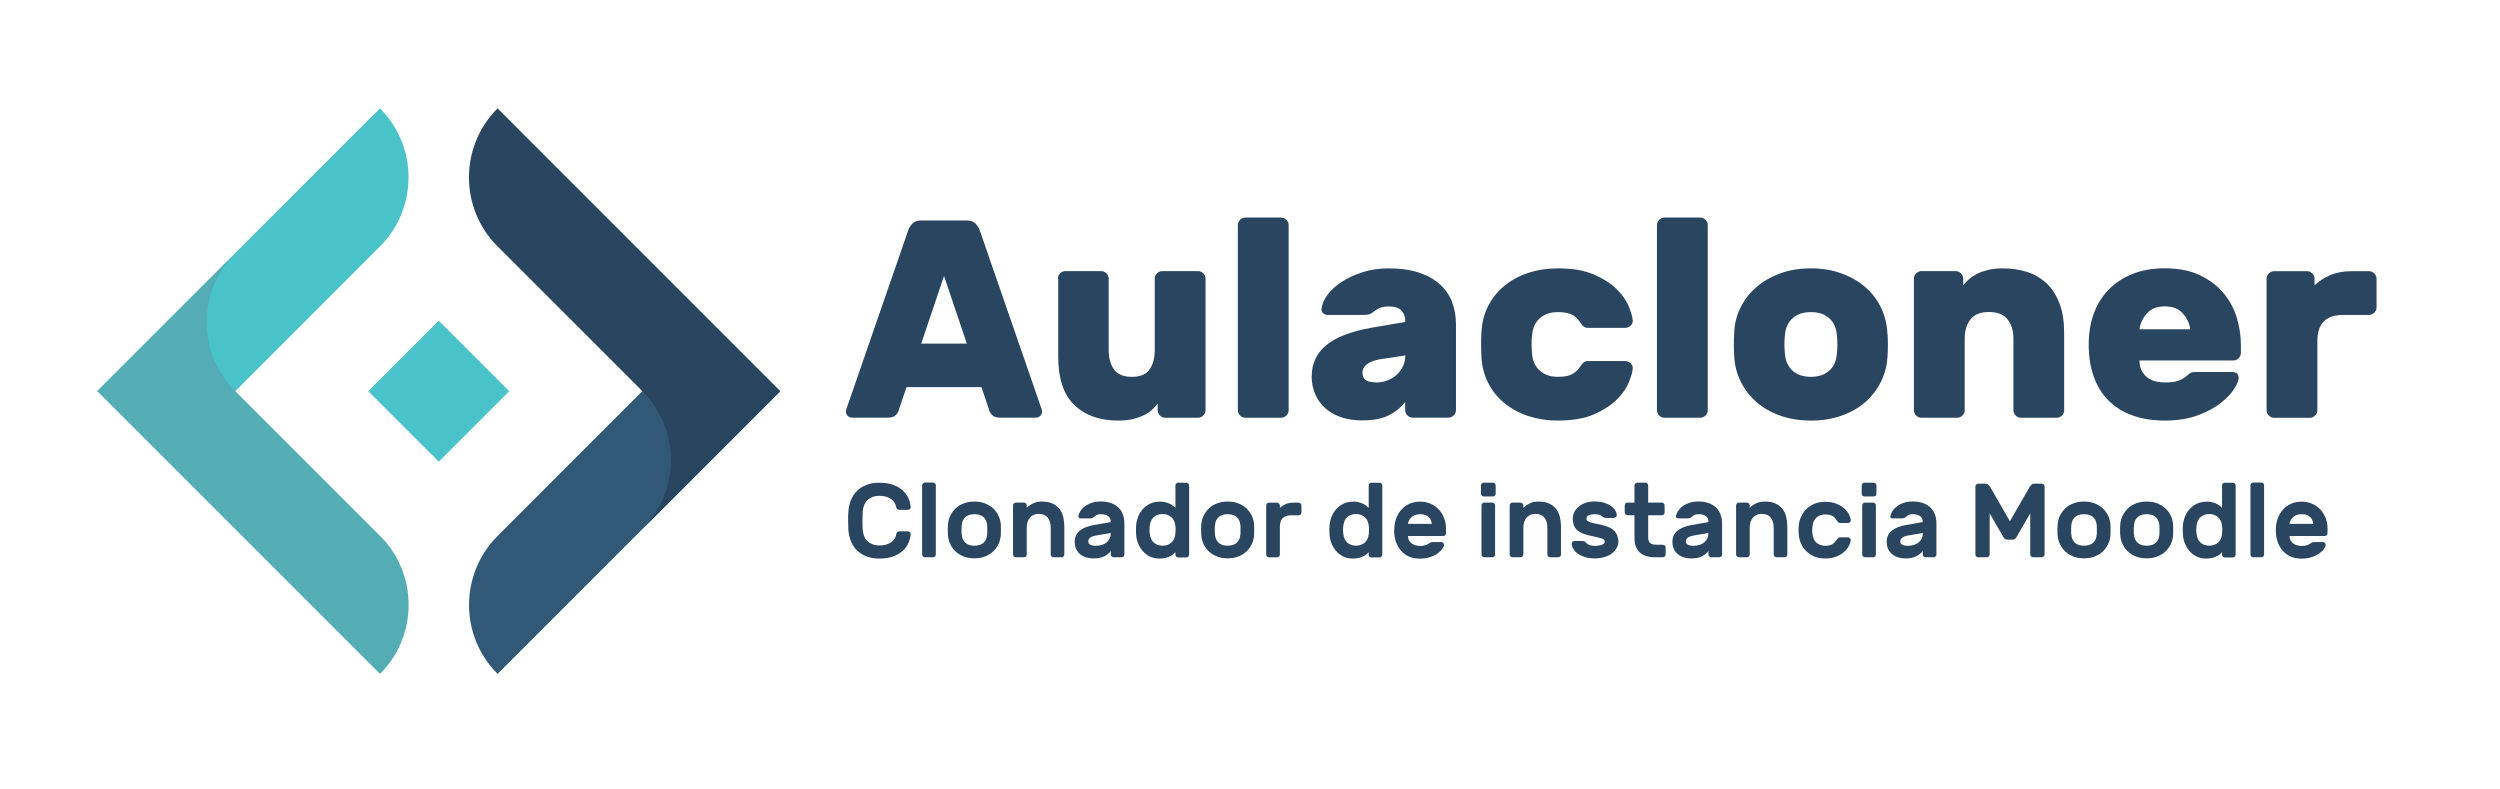
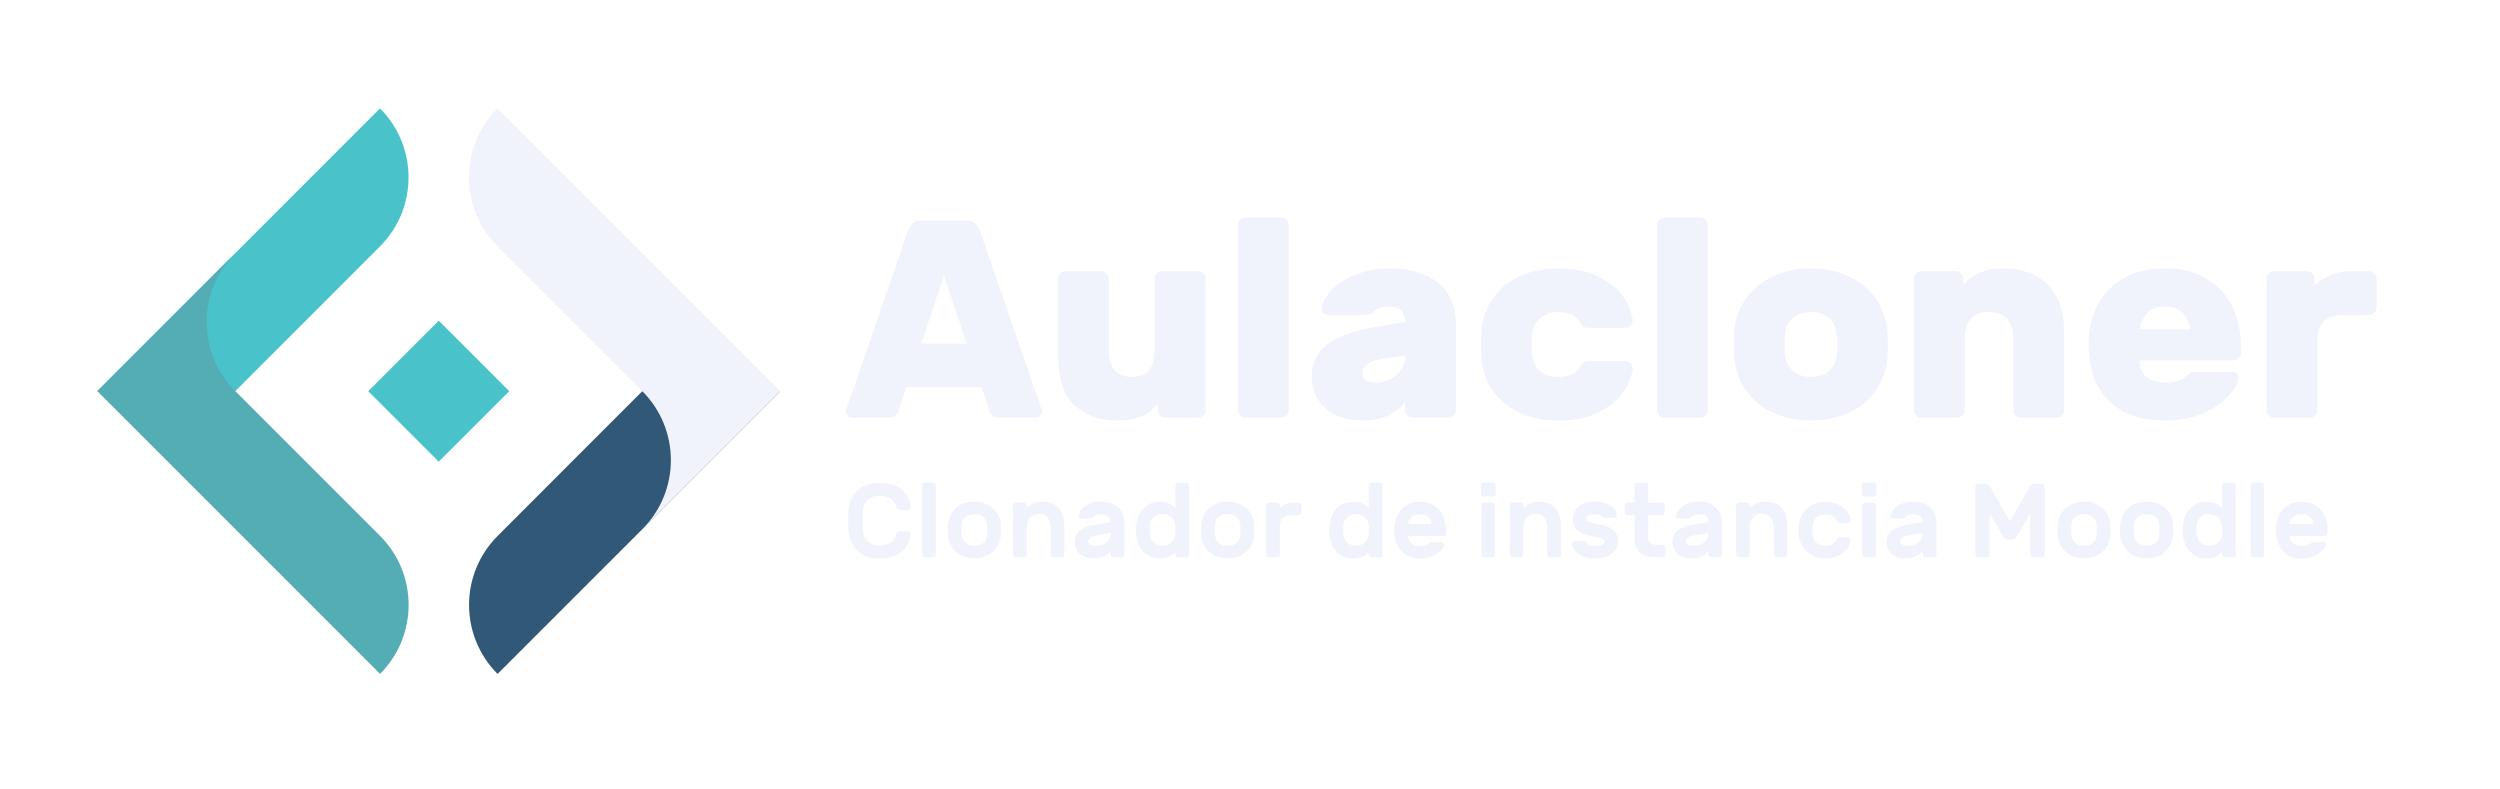
<svg xmlns="http://www.w3.org/2000/svg" id="Capa_1" data-name="Capa 1" viewBox="0 0 310.48 97.89">
  <defs>
    <style>
      .cls-1 {
        fill: #49c3c9;
      }

      .cls-2 {
-         fill: #294560;
+         fill: #f0f3fc;
      }

      .cls-3 {
        fill: #325877;
      }

      .cls-4 {
        fill: #54adb5;
      }
    </style>
  </defs>
  <g>
    <path class="cls-3" d="M61.79,83.7l35.12-35.12h-17.14l-17.97,17.98c-4.73,4.73-4.73,12.41,0,17.14h0Z" />
    <path class="cls-2" d="M61.79,13.46c-4.73,4.73-4.73,12.41,0,17.14h0s17.98,17.98,17.98,17.98c0,0,0,0,0,0,4.73,4.73,4.73,12.41,0,17.14l17.14-17.14L61.79,13.46s0,0,0,0h0s0,0,0,0Z" />
    <path class="cls-1" d="M47.19,13.46L12.08,48.58h17.14l17.97-17.98c4.73-4.73,4.73-12.41,0-17.14h0Z" />
    <path class="cls-4" d="M47.2,83.69c4.73-4.73,4.73-12.41,0-17.14h0s-17.98-17.98-17.98-17.98c0,0,0,0,0,0-4.73-4.73-4.73-12.41,0-17.14l-17.14,17.14,35.12,35.12s0,0,0,0h0s0,0,0,0Z" />
    <rect class="cls-1" x="48.3" y="42.39" width="12.38" height="12.38" transform="translate(50.31 -24.3) rotate(45)" />
  </g>
  <g>
    <g>
      <path class="cls-2" d="M120.07,27.38c.47,0,.82.13,1.07.38.25.26.41.51.51.77l7.63,22.05c.09.23.14.41.14.52,0,.21-.08.39-.23.54-.15.15-.33.23-.54.23h-4.41c-.47,0-.8-.1-1-.3s-.32-.39-.37-.58l-.98-2.91h-9.31l-.98,2.91c-.05.19-.17.38-.37.58-.2.2-.53.3-1,.3h-4.41c-.21,0-.39-.08-.54-.23-.15-.15-.23-.33-.23-.54,0-.12.05-.29.14-.52l7.63-22.05c.09-.26.26-.51.51-.77.25-.26.6-.38,1.07-.38h5.67ZM114.4,42.67h5.67l-2.83-8.4-2.83,8.4Z" />
      <path class="cls-2" d="M131.38,34.62c0-.26.09-.48.28-.67.19-.19.41-.28.67-.28h4.41c.26,0,.48.09.67.28.19.19.28.41.28.67v8.85c0,1,.22,1.81.67,2.42.44.61,1.18.91,2.21.91s1.76-.3,2.19-.91c.43-.61.65-1.41.65-2.42v-8.85c0-.26.09-.48.28-.67.19-.19.41-.28.67-.28h4.41c.26,0,.48.09.67.28.19.19.28.41.28.67v16.31c0,.26-.09.48-.28.67s-.41.28-.67.28h-4.06c-.26,0-.48-.09-.66-.28-.19-.19-.28-.41-.28-.67v-.8c-.19.26-.42.51-.68.75-.27.25-.6.47-1,.67-.4.2-.86.36-1.38.49-.53.13-1.15.19-1.87.19-2.26,0-4.07-.64-5.41-1.92s-2.01-3.3-2.01-6.05v-9.63Z" />
      <path class="cls-2" d="M160.04,50.93c0,.26-.09.48-.28.67s-.41.28-.67.28h-4.41c-.26,0-.48-.09-.67-.28-.19-.19-.28-.41-.28-.67v-22.96c0-.26.09-.48.28-.67.19-.19.41-.28.67-.28h4.41c.26,0,.48.09.67.28.19.19.28.41.28.67v22.96Z" />
      <path class="cls-2" d="M162.91,46.7c0-1.54.59-2.81,1.77-3.81,1.18-1,3.1-1.74,5.76-2.21l4.09-.7c0-.56-.15-1.02-.46-1.38-.3-.36-.83-.54-1.57-.54-.54,0-.95.08-1.24.23-.29.15-.51.29-.65.4-.21.19-.41.3-.59.35-.19.05-.41.07-.67.07h-4.45c-.23,0-.43-.07-.58-.21-.15-.14-.22-.33-.19-.56.05-.54.28-1.1.7-1.68.42-.58,1-1.12,1.73-1.61.73-.49,1.61-.9,2.62-1.23,1.01-.33,2.12-.49,3.31-.49,1.42,0,2.66.17,3.71.52,1.05.35,1.92.83,2.61,1.45.69.62,1.2,1.35,1.52,2.2.33.85.49,1.79.49,2.82v10.6c0,.26-.09.48-.28.67s-.41.28-.67.28h-4.41c-.26,0-.48-.09-.67-.28-.19-.19-.28-.41-.28-.67v-.98c-.56.7-1.25,1.25-2.08,1.66-.83.41-1.92.61-3.27.61-1,0-1.9-.14-2.68-.42-.78-.28-1.43-.67-1.96-1.16-.53-.49-.93-1.07-1.21-1.75-.28-.68-.42-1.41-.42-2.21ZM170.89,47.5c.51,0,.99-.09,1.43-.26s.83-.41,1.16-.72c.33-.3.58-.66.77-1.07.19-.41.28-.85.28-1.31l-3.22.49c-.63.12-1.14.31-1.52.59s-.58.64-.58,1.08.15.75.44.93c.29.17.71.26,1.24.26Z" />
      <path class="cls-2" d="M190.28,41.55c-.05.35-.07.76-.07,1.22s.02.88.07,1.23c.07.84.38,1.52.95,2.03.56.51,1.31.77,2.24.77.77,0,1.36-.11,1.77-.33.41-.22.74-.53,1-.93.12-.19.25-.35.4-.49.15-.14.36-.21.61-.21h4.58c.26,0,.48.09.68.28s.29.41.26.67c-.02.37-.17.92-.46,1.64-.28.72-.77,1.44-1.47,2.15-.7.71-1.65,1.33-2.83,1.86-1.19.52-2.71.79-4.55.79-1.31,0-2.53-.19-3.66-.56s-2.12-.91-2.97-1.61c-.85-.7-1.53-1.54-2.03-2.54s-.78-2.11-.82-3.34c-.02-.35-.04-.82-.04-1.4s.01-1.05.04-1.4c.05-1.24.32-2.35.82-3.34s1.18-1.84,2.03-2.54c.85-.7,1.84-1.24,2.97-1.61,1.13-.37,2.35-.56,3.66-.56,1.84,0,3.36.26,4.55.79,1.19.53,2.13,1.14,2.83,1.85.7.71,1.19,1.43,1.47,2.15.28.72.43,1.27.46,1.65.02.26-.06.48-.26.67-.2.19-.43.28-.68.28h-4.58c-.26,0-.46-.07-.61-.21-.15-.14-.29-.3-.4-.49-.26-.4-.59-.71-1-.93-.41-.22-1-.33-1.77-.33-.93,0-1.68.26-2.24.77-.56.51-.88,1.19-.95,2.03Z" />
      <path class="cls-2" d="M212.09,50.93c0,.26-.09.48-.28.67-.19.19-.41.28-.67.28h-4.41c-.26,0-.48-.09-.67-.28-.19-.19-.28-.41-.28-.67v-22.96c0-.26.09-.48.28-.67.19-.19.41-.28.67-.28h4.41c.26,0,.48.09.67.28.19.19.28.41.28.67v22.96Z" />
      <path class="cls-2" d="M234.42,41.45c.02.35.04.8.04,1.35s-.01,1-.04,1.35c-.05,1.12-.3,2.17-.77,3.15-.47.98-1.11,1.84-1.92,2.57s-1.8,1.31-2.96,1.73-2.44.63-3.87.63-2.71-.21-3.87-.63-2.14-1-2.96-1.73c-.82-.74-1.46-1.59-1.93-2.57-.47-.98-.72-2.03-.77-3.15-.02-.35-.04-.8-.04-1.35s.01-1,.04-1.35c.02-1.12.27-2.17.74-3.15.47-.98,1.11-1.84,1.94-2.57.83-.74,1.82-1.32,2.97-1.75s2.44-.65,3.87-.65,2.71.22,3.87.65,2.15,1.01,2.97,1.75c.83.73,1.47,1.59,1.92,2.57s.71,2.03.75,3.15ZM221.68,43.97c.07.89.39,1.58.96,2.08.57.5,1.32.75,2.26.75s1.69-.25,2.26-.75c.57-.5.89-1.2.96-2.08.05-.35.07-.75.07-1.19s-.02-.84-.07-1.19c-.07-.89-.39-1.58-.96-2.08-.57-.5-1.32-.75-2.26-.75s-1.69.25-2.26.75c-.57.5-.89,1.2-.96,2.08-.05.35-.07.75-.07,1.19s.02.84.07,1.19Z" />
      <path class="cls-2" d="M256.36,50.93c0,.26-.09.48-.28.67s-.41.28-.67.28h-4.41c-.26,0-.48-.09-.67-.28-.19-.19-.28-.41-.28-.67v-8.85c0-1-.24-1.81-.73-2.42-.49-.61-1.26-.91-2.31-.91s-1.81.3-2.29.91c-.48.61-.72,1.41-.72,2.42v8.85c0,.26-.09.48-.28.67-.19.19-.41.28-.67.28h-4.41c-.26,0-.48-.09-.67-.28-.19-.19-.28-.41-.28-.67v-16.31c0-.26.09-.48.28-.67.19-.19.41-.28.67-.28h4.23c.26,0,.48.09.67.28.19.19.28.41.28.67v.8c.19-.23.42-.48.7-.73.28-.26.62-.48,1.01-.68.4-.2.86-.36,1.38-.49.52-.13,1.14-.19,1.84-.19,1.12,0,2.15.16,3.08.47s1.73.8,2.4,1.45c.67.65,1.18,1.48,1.56,2.48.37,1,.56,2.19.56,3.57v9.62Z" />
      <path class="cls-2" d="M265.71,44.77c0,.54.1.98.3,1.33.2.35.45.63.75.84.3.21.64.36,1.02.44.37.08.73.12,1.08.12.7,0,1.25-.07,1.66-.21.41-.14.75-.34,1.03-.6.26-.21.44-.34.56-.4.12-.06.31-.09.59-.09h4.55c.51,0,.77.26.77.77,0,.28-.18.71-.53,1.28-.35.57-.89,1.16-1.63,1.75-.74.6-1.69,1.12-2.85,1.56-1.17.44-2.56.67-4.17.67-1.52,0-2.87-.22-4.04-.65-1.18-.43-2.17-1.06-2.97-1.87-.81-.82-1.41-1.81-1.82-2.98-.41-1.17-.61-2.48-.61-3.96,0-1.35.2-2.61.61-3.76.41-1.16,1.01-2.15,1.82-2.99.8-.84,1.8-1.5,2.97-1.98,1.18-.48,2.53-.72,4.04-.72,1.7,0,3.16.29,4.36.86,1.2.57,2.18,1.31,2.94,2.22.76.91,1.31,1.93,1.65,3.06.34,1.13.51,2.26.51,3.38v.98c0,.26-.09.48-.28.67-.19.19-.41.28-.67.28h-11.66ZM268.86,38.05c-.98,0-1.73.29-2.24.88-.51.58-.82,1.24-.91,1.96h6.3c-.09-.72-.4-1.38-.91-1.96-.51-.58-1.26-.88-2.24-.88Z" />
      <path class="cls-2" d="M294.2,33.68c.26,0,.48.09.67.28.19.19.28.41.28.67v3.53c0,.26-.09.48-.28.67-.19.19-.41.28-.67.28h-3.18c-2.15,0-3.22,1.07-3.22,3.22v8.61c0,.26-.09.48-.28.67s-.41.28-.67.28h-4.41c-.26,0-.48-.09-.67-.28-.19-.19-.28-.41-.28-.67v-16.31c0-.26.09-.48.28-.67.19-.19.41-.28.67-.28h4.06c.26,0,.48.09.67.28.19.19.28.41.28.67v.8c.54-.51,1.18-.93,1.94-1.26.76-.33,1.66-.49,2.71-.49h2.1Z" />
    </g>
    <g>
      <path class="cls-2" d="M111.31,66.32c.02-.11.06-.2.14-.25.07-.06.15-.08.24-.08h1.06c.1,0,.18.03.25.1.07.07.11.15.1.26-.03.36-.12.71-.27,1.07-.15.36-.39.68-.7.97-.31.29-.71.52-1.19.71-.48.18-1.06.27-1.74.27-.6,0-1.13-.09-1.59-.27-.46-.18-.85-.43-1.18-.75-.32-.32-.57-.7-.75-1.14-.18-.44-.29-.93-.32-1.45-.02-.33-.03-.7-.03-1.1s0-.77.03-1.1c.04-.52.14-1.01.32-1.45.18-.44.43-.83.75-1.14.32-.32.71-.57,1.18-.75.46-.18.99-.27,1.59-.27.68,0,1.26.09,1.74.27.48.18.88.42,1.19.71.31.29.55.61.7.97.15.36.24.72.27,1.07,0,.1-.02.19-.1.25-.07.07-.16.1-.25.1h-1.06c-.09,0-.17-.03-.25-.09-.08-.06-.13-.14-.14-.25-.03-.17-.09-.34-.18-.51-.1-.17-.23-.31-.39-.45-.17-.13-.38-.24-.63-.32-.25-.08-.55-.12-.89-.12s-.64.05-.89.16c-.25.1-.46.24-.63.42s-.3.38-.39.63c-.09.24-.15.5-.16.77-.02.33-.03.7-.03,1.1s0,.77.03,1.1c.02.28.07.54.16.78s.22.45.39.62c.17.17.38.31.63.42.25.1.55.16.89.16s.64-.04.89-.12c.25-.08.46-.19.63-.32s.3-.28.4-.45c.1-.17.16-.33.18-.51Z" />
      <path class="cls-2" d="M116.22,68.86c0,.1-.04.18-.1.25-.07.07-.15.1-.25.1h-.99c-.1,0-.18-.04-.25-.1-.07-.07-.11-.15-.11-.25v-8.58c0-.1.04-.18.11-.25.07-.07.15-.1.25-.1h.99c.1,0,.18.04.25.1.07.07.1.15.1.25v8.58Z" />
      <path class="cls-2" d="M121.01,62.29c.48,0,.91.07,1.3.22.39.15.72.35,1.01.61s.51.57.68.92.27.72.29,1.12c0,.08.01.18.01.3v.73c0,.12,0,.22-.01.29-.04.4-.14.78-.3,1.12-.17.35-.39.65-.67.91-.28.26-.62.46-1.01.61-.39.15-.82.22-1.3.22s-.91-.07-1.3-.22c-.39-.15-.72-.35-1.01-.61-.28-.26-.51-.56-.67-.91-.17-.35-.27-.72-.3-1.12,0-.08-.02-.18-.02-.29,0-.12,0-.24,0-.36s0-.24,0-.37c0-.12,0-.22.02-.3.03-.4.12-.78.29-1.12s.4-.65.68-.92.62-.47,1.01-.61c.39-.15.82-.22,1.3-.22ZM122.6,65.23c-.03-.27-.09-.49-.19-.67-.1-.18-.22-.32-.37-.43-.15-.1-.31-.18-.48-.21-.17-.04-.35-.06-.54-.06s-.36.02-.54.06c-.17.04-.34.11-.48.21-.15.11-.27.25-.37.43s-.16.4-.19.67c0,.07-.02.16-.02.26,0,.1,0,.21,0,.33s0,.22,0,.33c0,.11.01.19.02.25.03.27.09.49.19.67.1.18.22.32.37.42.15.11.31.18.48.22.17.04.35.06.54.06s.36-.02.54-.06c.17-.04.34-.11.48-.22.15-.1.27-.25.37-.42.1-.18.16-.4.19-.67,0-.06.01-.15.01-.25v-.66c0-.1,0-.19-.01-.26Z" />
      <path class="cls-2" d="M132.18,68.86c0,.1-.03.18-.1.25s-.15.1-.25.1h-.99c-.1,0-.18-.04-.25-.1s-.1-.15-.1-.25v-3.32c0-.52-.12-.94-.37-1.25-.24-.31-.62-.47-1.12-.47-.46,0-.83.16-1.09.47-.27.31-.4.73-.4,1.25v3.32c0,.1-.04.18-.1.25-.07.07-.15.1-.25.1h-.99c-.1,0-.18-.04-.25-.1-.07-.07-.11-.15-.11-.25v-6.09c0-.1.04-.18.11-.25s.15-.1.25-.1h.99c.1,0,.18.04.25.1.07.07.1.15.1.25v.3c.23-.23.49-.41.8-.56.3-.15.67-.22,1.08-.22.53,0,.98.08,1.33.25.36.17.64.39.86.67.22.28.37.6.46.97.09.37.14.76.14,1.17v3.52Z" />
      <path class="cls-2" d="M133.92,64.09c.03-.18.12-.38.24-.59s.3-.41.54-.59c.23-.18.51-.33.85-.45.33-.12.72-.18,1.17-.18s.85.06,1.2.18c.36.12.66.29.92.52.26.23.46.51.59.86.14.34.21.74.21,1.18v3.84c0,.1-.04.18-.1.25-.07.07-.15.1-.25.1h-.99c-.1,0-.18-.04-.25-.1s-.1-.15-.1-.25v-.43c-.18.25-.45.47-.79.65-.34.18-.78.27-1.31.27-.38,0-.71-.05-1.01-.15s-.54-.24-.75-.42-.35-.4-.46-.65-.16-.52-.16-.82c0-.6.21-1.07.64-1.41.43-.34,1-.57,1.71-.69l2.13-.37c0-.36-.12-.61-.35-.76-.23-.15-.53-.22-.88-.22-.22,0-.39.03-.51.09-.12.06-.24.14-.35.25-.08.07-.15.12-.21.14-.07.03-.14.04-.22.04h-1.21c-.09,0-.16-.03-.22-.08-.06-.05-.08-.12-.07-.21ZM136.1,67.78c.3,0,.56-.04.79-.12.23-.08.43-.19.58-.33.16-.14.28-.3.35-.47s.12-.35.12-.54v-.13l-1.78.31c-.36.06-.62.15-.77.27-.16.12-.24.28-.24.48,0,.18.09.32.28.41.19.09.41.13.66.13Z" />
      <path class="cls-2" d="M144,62.29c.27,0,.51.03.73.08.21.05.4.12.56.2.16.08.3.16.41.26.11.09.21.18.28.25v-2.78c0-.1.03-.18.1-.25.07-.07.15-.1.25-.1h.99c.1,0,.18.04.25.1.07.07.11.15.11.25v8.58c0,.1-.04.18-.11.25-.07.07-.15.1-.25.1h-.99c-.1,0-.18-.04-.25-.1-.07-.07-.1-.15-.1-.25v-.3c-.07.08-.16.16-.28.26s-.25.18-.41.25c-.16.08-.35.14-.56.2-.21.05-.46.08-.73.08-.44,0-.83-.08-1.18-.25-.35-.17-.65-.4-.9-.68-.25-.28-.44-.61-.59-.98-.14-.37-.22-.76-.24-1.16,0-.13-.01-.28-.01-.46s0-.33.01-.46c.02-.4.1-.79.24-1.16.14-.37.34-.7.59-.98.25-.28.55-.51.9-.68.35-.17.75-.25,1.18-.25ZM142.78,65.45c-.03.24-.03.49,0,.73.05.57.23.97.52,1.22.3.25.66.37,1.09.37s.79-.13,1.08-.38c.29-.25.46-.62.5-1.09.02-.13.03-.3.03-.5s0-.37-.03-.5c-.04-.45-.21-.81-.5-1.07-.29-.26-.65-.39-1.08-.39s-.79.12-1.09.37c-.3.25-.47.66-.52,1.22Z" />
      <path class="cls-2" d="M152.47,62.29c.48,0,.91.07,1.3.22.39.15.72.35,1.01.61.28.26.51.57.68.92s.27.72.29,1.12c0,.08.01.18.01.3v.73c0,.12,0,.22-.01.29-.04.4-.13.78-.3,1.12-.17.35-.39.65-.67.91-.28.26-.62.46-1.01.61s-.82.22-1.3.22-.91-.07-1.3-.22-.72-.35-1.01-.61c-.28-.26-.51-.56-.67-.91-.17-.35-.27-.72-.3-1.12,0-.08-.02-.18-.02-.29s0-.24,0-.36,0-.24,0-.37c0-.12.01-.22.02-.3.03-.4.12-.78.29-1.12s.4-.65.68-.92.62-.47,1.01-.61c.39-.15.82-.22,1.3-.22ZM154.05,65.23c-.03-.27-.09-.49-.19-.67-.1-.18-.22-.32-.37-.43-.15-.1-.31-.18-.48-.21s-.35-.06-.54-.06-.36.02-.54.06c-.18.04-.34.11-.48.21-.15.11-.27.25-.37.43-.1.18-.16.4-.19.67,0,.07-.02.16-.02.26s0,.21,0,.33,0,.22,0,.33.01.19.02.25c.03.27.09.49.19.67.1.18.22.32.37.42.15.11.31.18.48.22.17.04.35.06.54.06s.36-.02.54-.06c.17-.04.33-.11.48-.22.15-.1.27-.25.37-.42.1-.18.16-.4.19-.67,0-.06.01-.15.01-.25v-.66c0-.1,0-.19-.01-.26Z" />
      <path class="cls-2" d="M160.43,63.99c-.52,0-.9.12-1.13.35-.23.23-.35.61-.35,1.13v3.4c0,.1-.04.18-.11.25-.07.07-.15.1-.25.1h-.99c-.1,0-.18-.04-.25-.1s-.1-.15-.1-.25v-6.09c0-.1.03-.18.1-.25.07-.07.15-.1.25-.1h.99c.1,0,.18.04.25.1s.11.15.11.25v.3c.23-.21.47-.37.72-.48.26-.11.6-.17,1.01-.17h.59c.1,0,.18.04.25.1s.11.15.11.25v.86c0,.1-.04.18-.11.25-.07.07-.15.11-.25.11h-.85Z" />
      <path class="cls-2" d="M168.02,62.29c.27,0,.51.03.72.08.21.05.4.12.56.2.16.08.3.16.41.26.11.09.2.18.27.25v-2.78c0-.1.03-.18.1-.25.07-.07.15-.1.25-.1h.99c.1,0,.18.04.25.1.07.07.1.15.1.25v8.58c0,.1-.04.18-.1.25-.07.07-.15.1-.25.1h-.99c-.1,0-.18-.04-.25-.1-.07-.07-.1-.15-.1-.25v-.3c-.07.08-.16.16-.27.26s-.25.18-.41.25c-.16.08-.35.14-.56.2-.21.05-.46.08-.72.08-.44,0-.83-.08-1.18-.25s-.65-.4-.9-.68c-.25-.28-.44-.61-.59-.98-.14-.37-.22-.76-.24-1.16,0-.13-.01-.28-.01-.46s0-.33.01-.46c.02-.4.1-.79.24-1.16.14-.37.34-.7.59-.98s.55-.51.9-.68.75-.25,1.18-.25ZM166.81,65.45c-.03.24-.03.49,0,.73.05.57.23.97.52,1.22.3.25.66.37,1.08.37s.79-.13,1.08-.38c.29-.25.46-.62.5-1.09.02-.13.03-.3.03-.5s0-.37-.03-.5c-.04-.45-.21-.81-.5-1.07-.29-.26-.65-.39-1.08-.39s-.79.12-1.08.37c-.3.25-.47.66-.52,1.22Z" />
      <path class="cls-2" d="M173.16,65.82c0-.49.07-.95.22-1.38.15-.43.36-.81.64-1.12.28-.32.62-.57,1.01-.75.4-.18.84-.27,1.33-.27s.93.09,1.33.27c.4.18.73.42,1.01.72s.49.65.65,1.06.23.83.23,1.28v.59c0,.1-.04.18-.1.25s-.15.1-.25.1h-4.37c0,.2.04.38.12.53.08.15.19.28.33.38.14.11.3.18.48.24s.37.08.56.08c.28,0,.5-.03.68-.09.17-.06.32-.13.43-.21.1-.07.17-.12.23-.14.06-.03.14-.04.25-.04h1.05c.1,0,.18.04.25.11.07.07.11.15.1.25,0,.12-.08.28-.2.47-.13.19-.32.38-.57.56-.25.18-.56.34-.94.47-.37.13-.8.2-1.29.2s-.93-.08-1.33-.25-.73-.41-1.01-.73c-.28-.31-.49-.69-.64-1.12-.15-.43-.22-.91-.22-1.43ZM176.36,63.86c-.25,0-.47.04-.65.11s-.33.17-.45.29c-.12.12-.22.25-.28.39-.07.14-.11.28-.12.41h2.96c-.02-.13-.05-.27-.1-.41-.05-.14-.13-.28-.24-.39s-.25-.21-.43-.29c-.18-.07-.41-.11-.69-.11Z" />
      <path class="cls-2" d="M185.4,59.94c.1,0,.18.04.25.1.07.07.1.15.1.25v1.02c0,.1-.04.18-.1.25-.07.07-.15.1-.25.1h-1.12c-.1,0-.18-.03-.25-.1s-.11-.15-.11-.25v-1.02c0-.1.04-.18.11-.25.07-.07.15-.1.25-.1h1.12ZM185.68,68.86c0,.1-.04.18-.1.25s-.15.1-.25.1h-.99c-.1,0-.18-.04-.25-.1-.07-.07-.1-.15-.1-.25v-6.09c0-.1.03-.18.1-.25.07-.07.15-.1.25-.1h.99c.1,0,.18.04.25.1.07.07.1.15.1.25v6.09Z" />
      <path class="cls-2" d="M193.87,68.86c0,.1-.04.18-.11.25-.07.07-.15.1-.25.1h-.99c-.1,0-.18-.04-.25-.1-.07-.07-.1-.15-.1-.25v-3.32c0-.52-.12-.94-.37-1.25-.24-.31-.62-.47-1.12-.47-.46,0-.83.16-1.09.47-.27.31-.4.73-.4,1.25v3.32c0,.1-.04.18-.11.25-.07.07-.15.1-.25.1h-.99c-.1,0-.18-.04-.25-.1s-.1-.15-.1-.25v-6.09c0-.1.03-.18.1-.25.07-.07.15-.1.25-.1h.99c.1,0,.18.04.25.1s.11.15.11.25v.3c.23-.23.49-.41.8-.56.3-.15.67-.22,1.08-.22.53,0,.98.08,1.33.25.36.17.64.39.86.67.22.28.37.6.46.97.09.37.14.76.14,1.17v3.52Z" />
      <path class="cls-2" d="M199.3,67.27c0-.1-.03-.17-.09-.24-.06-.06-.17-.12-.32-.17-.15-.05-.36-.1-.61-.16-.25-.05-.58-.12-.97-.21-.38-.09-.7-.2-.96-.33s-.46-.28-.61-.46c-.15-.17-.26-.37-.32-.59-.06-.22-.09-.46-.09-.73s.06-.52.18-.77c.12-.25.3-.48.53-.67.23-.2.51-.36.84-.48.33-.12.71-.18,1.14-.18s.81.05,1.14.14c.33.1.62.22.86.38.23.16.42.34.55.54s.21.41.22.62c0,.1-.03.18-.1.25-.07.07-.16.11-.25.11h-1.01c-.13,0-.23-.02-.29-.07s-.14-.1-.22-.16c-.08-.06-.18-.12-.31-.16s-.33-.07-.59-.07-.49.04-.69.12c-.2.08-.3.22-.3.42,0,.1.02.18.07.24.05.07.14.12.27.18.13.05.32.11.56.16.24.06.55.12.94.2.78.17,1.32.42,1.64.78s.48.79.48,1.31c0,.26-.06.52-.2.76-.13.25-.32.47-.57.67-.25.2-.55.35-.92.47s-.77.18-1.22.18-.87-.05-1.22-.16c-.35-.11-.65-.25-.9-.42-.24-.17-.43-.37-.56-.59s-.2-.43-.21-.64c0-.1.02-.18.1-.25s.16-.1.26-.1h1.01c.13,0,.23.03.29.09.06.06.14.13.22.21s.2.15.35.21.37.09.67.09c.13,0,.27,0,.41-.03.14-.02.27-.04.38-.08.12-.04.22-.09.29-.16.08-.07.12-.15.12-.24Z" />
      <path class="cls-2" d="M204.69,66.76c0,.27.07.49.22.65.14.16.41.24.8.24h.8c.1,0,.18.04.25.1.07.07.1.15.1.25v.86c0,.1-.04.18-.1.25-.07.07-.15.1-.25.1h-.97c-.82,0-1.45-.2-1.89-.59-.44-.4-.66-1-.66-1.82v-2.81h-.86c-.1,0-.18-.04-.25-.11s-.1-.15-.1-.25v-.86c0-.1.03-.18.1-.25.07-.07.15-.1.25-.1h.86v-2.13c0-.1.04-.18.11-.25.07-.07.15-.1.25-.1h.99c.1,0,.18.04.25.1.07.07.1.15.1.25v2.13h1.69c.1,0,.18.04.25.1.07.07.1.15.1.25v.86c0,.1-.03.18-.1.25-.07.07-.15.11-.25.11h-1.69v2.77Z" />
      <path class="cls-2" d="M208.14,64.09c.04-.18.12-.38.24-.59.13-.21.3-.41.54-.59.23-.18.51-.33.85-.45.33-.12.72-.18,1.17-.18s.84.06,1.2.18c.36.12.67.29.92.52.26.23.46.51.6.86.14.34.21.74.21,1.18v3.84c0,.1-.04.18-.1.25-.07.07-.15.1-.25.1h-.99c-.1,0-.18-.04-.25-.1-.07-.07-.1-.15-.1-.25v-.43c-.18.25-.45.47-.79.65-.34.18-.78.27-1.31.27-.38,0-.71-.05-1.01-.15-.3-.1-.54-.24-.75-.42-.2-.18-.35-.4-.46-.65-.11-.25-.16-.52-.16-.82,0-.6.21-1.07.64-1.41.43-.34,1-.57,1.71-.69l2.13-.37c0-.36-.12-.61-.35-.76-.23-.15-.53-.22-.88-.22-.22,0-.39.03-.51.09-.12.06-.24.14-.35.25-.08.07-.15.12-.22.14s-.14.04-.22.04h-1.22c-.09,0-.16-.03-.22-.08-.06-.05-.08-.12-.07-.21ZM210.32,67.78c.3,0,.56-.04.79-.12.23-.08.42-.19.58-.33.16-.14.27-.3.35-.47.08-.17.12-.35.12-.54v-.13l-1.78.31c-.36.06-.61.15-.77.27-.16.12-.24.28-.24.48,0,.18.09.32.28.41.19.09.41.13.66.13Z" />
      <path class="cls-2" d="M221.98,68.86c0,.1-.03.18-.1.25-.07.07-.15.1-.25.1h-.99c-.1,0-.18-.04-.25-.1-.07-.07-.11-.15-.11-.25v-3.32c0-.52-.12-.94-.37-1.25-.24-.31-.62-.47-1.12-.47-.46,0-.83.16-1.09.47-.27.31-.4.73-.4,1.25v3.32c0,.1-.04.18-.1.25-.07.07-.15.1-.25.1h-.99c-.1,0-.18-.04-.25-.1s-.1-.15-.1-.25v-6.09c0-.1.04-.18.1-.25.07-.07.15-.1.25-.1h.99c.1,0,.18.04.25.1.07.07.1.15.1.25v.3c.23-.23.49-.41.8-.56.3-.15.67-.22,1.08-.22.53,0,.98.08,1.33.25.36.17.64.39.86.67.22.28.37.6.46.97.09.37.14.76.14,1.17v3.52Z" />
      <path class="cls-2" d="M225.09,65.36c-.02.13-.03.28-.03.46s0,.33.03.46c.03.27.09.5.18.69s.21.35.36.46c.14.12.3.2.48.26.17.06.35.09.54.09.22,0,.4-.02.55-.05.15-.04.27-.08.38-.15.1-.07.19-.14.27-.22.07-.08.15-.18.22-.28.05-.08.11-.16.18-.23.07-.08.15-.12.25-.12h.99c.1,0,.18.04.25.1.07.07.11.15.1.25,0,.18-.07.41-.2.67-.12.26-.31.51-.57.75-.26.24-.59.44-.99.61-.4.17-.88.25-1.44.25-.48,0-.91-.08-1.29-.24-.38-.16-.72-.38-1-.65s-.51-.59-.67-.95-.26-.74-.29-1.14c-.02-.16-.03-.33-.03-.52s0-.37.03-.54c.03-.4.12-.78.29-1.15.17-.37.39-.69.67-.96.28-.27.61-.49,1-.65.39-.16.82-.24,1.3-.24.56,0,1.04.08,1.44.25.4.17.73.37.99.61.26.24.45.49.57.75.12.26.19.48.2.67,0,.1-.02.18-.1.25s-.16.1-.25.1h-.99c-.1,0-.18-.04-.25-.12-.07-.08-.13-.16-.18-.24-.07-.1-.14-.2-.22-.28-.07-.08-.16-.16-.27-.22-.11-.07-.23-.12-.38-.15-.15-.03-.33-.05-.55-.05-.18,0-.36.03-.54.08-.17.06-.33.14-.48.26-.14.12-.26.27-.36.46s-.16.42-.18.69Z" />
      <path class="cls-2" d="M232.68,59.94c.1,0,.18.04.25.1.07.07.11.15.11.25v1.02c0,.1-.04.18-.11.25s-.15.1-.25.1h-1.12c-.1,0-.18-.03-.25-.1-.07-.07-.1-.15-.1-.25v-1.02c0-.1.04-.18.1-.25s.15-.1.25-.1h1.12ZM232.97,68.86c0,.1-.04.18-.1.25-.07.07-.15.1-.25.1h-.99c-.1,0-.18-.04-.25-.1-.07-.07-.11-.15-.11-.25v-6.09c0-.1.04-.18.11-.25s.15-.1.25-.1h.99c.1,0,.18.04.25.1.07.07.1.15.1.25v6.09Z" />
      <path class="cls-2" d="M234.77,64.09c.04-.18.12-.38.24-.59.13-.21.3-.41.54-.59.23-.18.51-.33.85-.45.33-.12.73-.18,1.17-.18s.84.06,1.2.18.67.29.92.52c.26.23.46.51.59.86.14.34.21.74.21,1.18v3.84c0,.1-.04.18-.11.25s-.15.1-.25.1h-.99c-.1,0-.18-.04-.25-.1s-.1-.15-.1-.25v-.43c-.18.25-.45.47-.79.65-.35.18-.78.27-1.31.27-.38,0-.71-.05-1.01-.15s-.54-.24-.75-.42c-.2-.18-.36-.4-.46-.65s-.16-.52-.16-.82c0-.6.21-1.07.64-1.41.43-.34,1-.57,1.71-.69l2.13-.37c0-.36-.12-.61-.35-.76-.24-.15-.53-.22-.88-.22-.22,0-.39.03-.51.09-.12.06-.24.14-.35.25-.08.07-.15.12-.22.14-.06.03-.14.04-.21.04h-1.22c-.09,0-.16-.03-.22-.08-.06-.05-.08-.12-.07-.21ZM236.95,67.78c.3,0,.56-.04.79-.12.23-.08.42-.19.58-.33s.27-.3.35-.47c.08-.17.12-.35.12-.54v-.13l-1.78.31c-.36.06-.61.15-.77.27s-.24.28-.24.48c0,.18.09.32.28.41.19.09.41.13.66.13Z" />
      <path class="cls-2" d="M249.62,64.73l2.48-4.31s.09-.11.18-.21c.08-.1.21-.14.39-.14h.89c.1,0,.18.04.25.1.07.07.11.15.11.25v8.44c0,.1-.04.18-.11.25-.07.07-.15.1-.25.1h-1.06c-.1,0-.18-.04-.25-.1-.07-.07-.11-.15-.11-.25v-5.11l-1.7,2.94c-.04.07-.1.14-.18.22-.08.07-.18.11-.3.11h-.68c-.12,0-.22-.04-.3-.11-.08-.07-.14-.15-.18-.22l-1.7-2.94v5.11c0,.1-.04.18-.11.25s-.15.1-.25.1h-1.06c-.1,0-.18-.04-.25-.1s-.1-.15-.1-.25v-8.44c0-.1.04-.18.1-.25.07-.07.15-.1.25-.1h.89c.17,0,.3.05.38.14.08.1.14.17.18.21l2.48,4.31Z" />
      <path class="cls-2" d="M258.82,62.29c.48,0,.91.07,1.3.22.39.15.72.35,1.01.61.28.26.51.57.68.92s.27.72.29,1.12c0,.08.01.18.01.3v.73c0,.12,0,.22-.01.29-.03.4-.13.78-.3,1.12-.17.35-.39.65-.67.91-.28.26-.62.46-1.01.61-.39.15-.82.22-1.3.22s-.91-.07-1.3-.22c-.39-.15-.72-.35-1.01-.61-.28-.26-.51-.56-.67-.91-.17-.35-.27-.72-.3-1.12,0-.08-.01-.18-.02-.29,0-.12,0-.24,0-.36s0-.24,0-.37c0-.12.01-.22.02-.3.03-.4.12-.78.29-1.12s.4-.65.68-.92.62-.47,1.01-.61c.39-.15.82-.22,1.3-.22ZM260.4,65.23c-.03-.27-.09-.49-.19-.67-.1-.18-.22-.32-.37-.43-.15-.1-.31-.18-.48-.21-.17-.04-.35-.06-.54-.06s-.36.02-.54.06c-.17.04-.34.11-.48.21-.15.11-.27.25-.37.43s-.16.4-.19.67c0,.07-.02.16-.02.26,0,.1,0,.21,0,.33s0,.22,0,.33c0,.11.01.19.02.25.03.27.09.49.19.67.1.18.22.32.37.42.15.11.31.18.48.22.17.04.35.06.54.06s.36-.02.54-.06c.17-.04.33-.11.48-.22.15-.1.27-.25.37-.42.1-.18.16-.4.19-.67,0-.06.01-.15.01-.25v-.66c0-.1,0-.19-.01-.26Z" />
      <path class="cls-2" d="M266.6,62.29c.48,0,.91.07,1.3.22.39.15.72.35,1.01.61s.51.57.68.92.27.72.29,1.12c0,.08.01.18.01.3v.73c0,.12,0,.22-.01.29-.03.4-.14.78-.3,1.12-.17.35-.39.65-.67.91-.28.26-.62.46-1.01.61s-.82.22-1.3.22-.91-.07-1.3-.22-.72-.35-1.01-.61c-.28-.26-.51-.56-.67-.91-.17-.35-.27-.72-.3-1.12,0-.08-.01-.18-.02-.29s0-.24,0-.36,0-.24,0-.37c0-.12.01-.22.02-.3.03-.4.12-.78.29-1.12s.4-.65.68-.92.62-.47,1.01-.61c.39-.15.82-.22,1.3-.22ZM268.18,65.23c-.03-.27-.09-.49-.19-.67s-.22-.32-.37-.43c-.15-.1-.31-.18-.48-.21s-.35-.06-.54-.06-.36.02-.54.06-.34.11-.48.21c-.15.11-.27.25-.37.43-.1.18-.16.4-.19.67,0,.07-.02.16-.02.26,0,.1,0,.21,0,.33s0,.22,0,.33c0,.11,0,.19.02.25.03.27.09.49.19.67.1.18.22.32.37.42.15.11.31.18.48.22.17.04.35.06.54.06s.36-.02.54-.06c.17-.04.34-.11.48-.22.15-.1.27-.25.37-.42.1-.18.16-.4.19-.67,0-.06.01-.15.01-.25v-.66c0-.1,0-.19-.01-.26Z" />
      <path class="cls-2" d="M274,62.29c.27,0,.51.03.72.08.21.05.4.12.56.2.16.08.3.16.41.26.11.09.2.18.27.25v-2.78c0-.1.03-.18.1-.25.07-.07.15-.1.25-.1h.99c.1,0,.18.04.25.1.07.07.1.15.1.25v8.58c0,.1-.04.18-.1.25-.07.07-.15.1-.25.1h-.99c-.1,0-.18-.04-.25-.1-.07-.07-.1-.15-.1-.25v-.3c-.07.08-.16.16-.27.26s-.25.18-.41.25c-.16.08-.35.14-.56.2-.21.05-.46.08-.72.08-.44,0-.83-.08-1.18-.25s-.65-.4-.9-.68c-.25-.28-.44-.61-.59-.98-.14-.37-.22-.76-.24-1.16,0-.13-.01-.28-.01-.46s0-.33.01-.46c.02-.4.1-.79.24-1.16.14-.37.34-.7.59-.98s.55-.51.9-.68.75-.25,1.18-.25ZM272.78,65.45c-.03.24-.03.49,0,.73.05.57.23.97.52,1.22.3.25.66.37,1.08.37s.79-.13,1.08-.38c.29-.25.46-.62.5-1.09.02-.13.03-.3.03-.5s0-.37-.03-.5c-.04-.45-.21-.81-.5-1.07-.29-.26-.65-.39-1.08-.39s-.79.12-1.08.37c-.3.25-.47.66-.52,1.22Z" />
      <path class="cls-2" d="M281.18,68.86c0,.1-.04.18-.1.25-.07.07-.15.1-.25.1h-.99c-.1,0-.18-.04-.25-.1s-.1-.15-.1-.25v-8.58c0-.1.04-.18.1-.25s.15-.1.25-.1h.99c.1,0,.18.04.25.1.07.07.1.15.1.25v8.58Z" />
      <path class="cls-2" d="M282.64,65.82c0-.49.07-.95.22-1.38.15-.43.36-.81.64-1.12s.62-.57,1.01-.75c.4-.18.84-.27,1.33-.27s.93.09,1.33.27c.4.18.73.42,1.01.72.28.3.49.65.65,1.06s.23.83.23,1.28v.59c0,.1-.04.18-.1.25-.07.07-.15.1-.25.1h-4.37c0,.2.04.38.12.53s.19.28.33.38c.14.11.3.18.48.24.18.05.37.08.56.08.28,0,.5-.03.68-.09.17-.06.32-.13.43-.21.1-.07.17-.12.24-.14.06-.03.14-.04.25-.04h1.05c.1,0,.18.04.25.11.07.07.11.15.1.25,0,.12-.08.28-.2.47s-.32.38-.57.56-.56.34-.93.47c-.37.13-.8.2-1.29.2s-.93-.08-1.33-.25-.73-.41-1.01-.73c-.28-.31-.49-.69-.64-1.12-.15-.43-.22-.91-.22-1.43ZM285.84,63.86c-.25,0-.47.04-.65.11-.18.07-.33.17-.45.29s-.22.25-.28.39c-.07.14-.11.28-.12.41h2.95c-.02-.13-.05-.27-.1-.41-.05-.14-.12-.28-.23-.39s-.25-.21-.43-.29-.41-.11-.69-.11Z" />
    </g>
  </g>
</svg>
